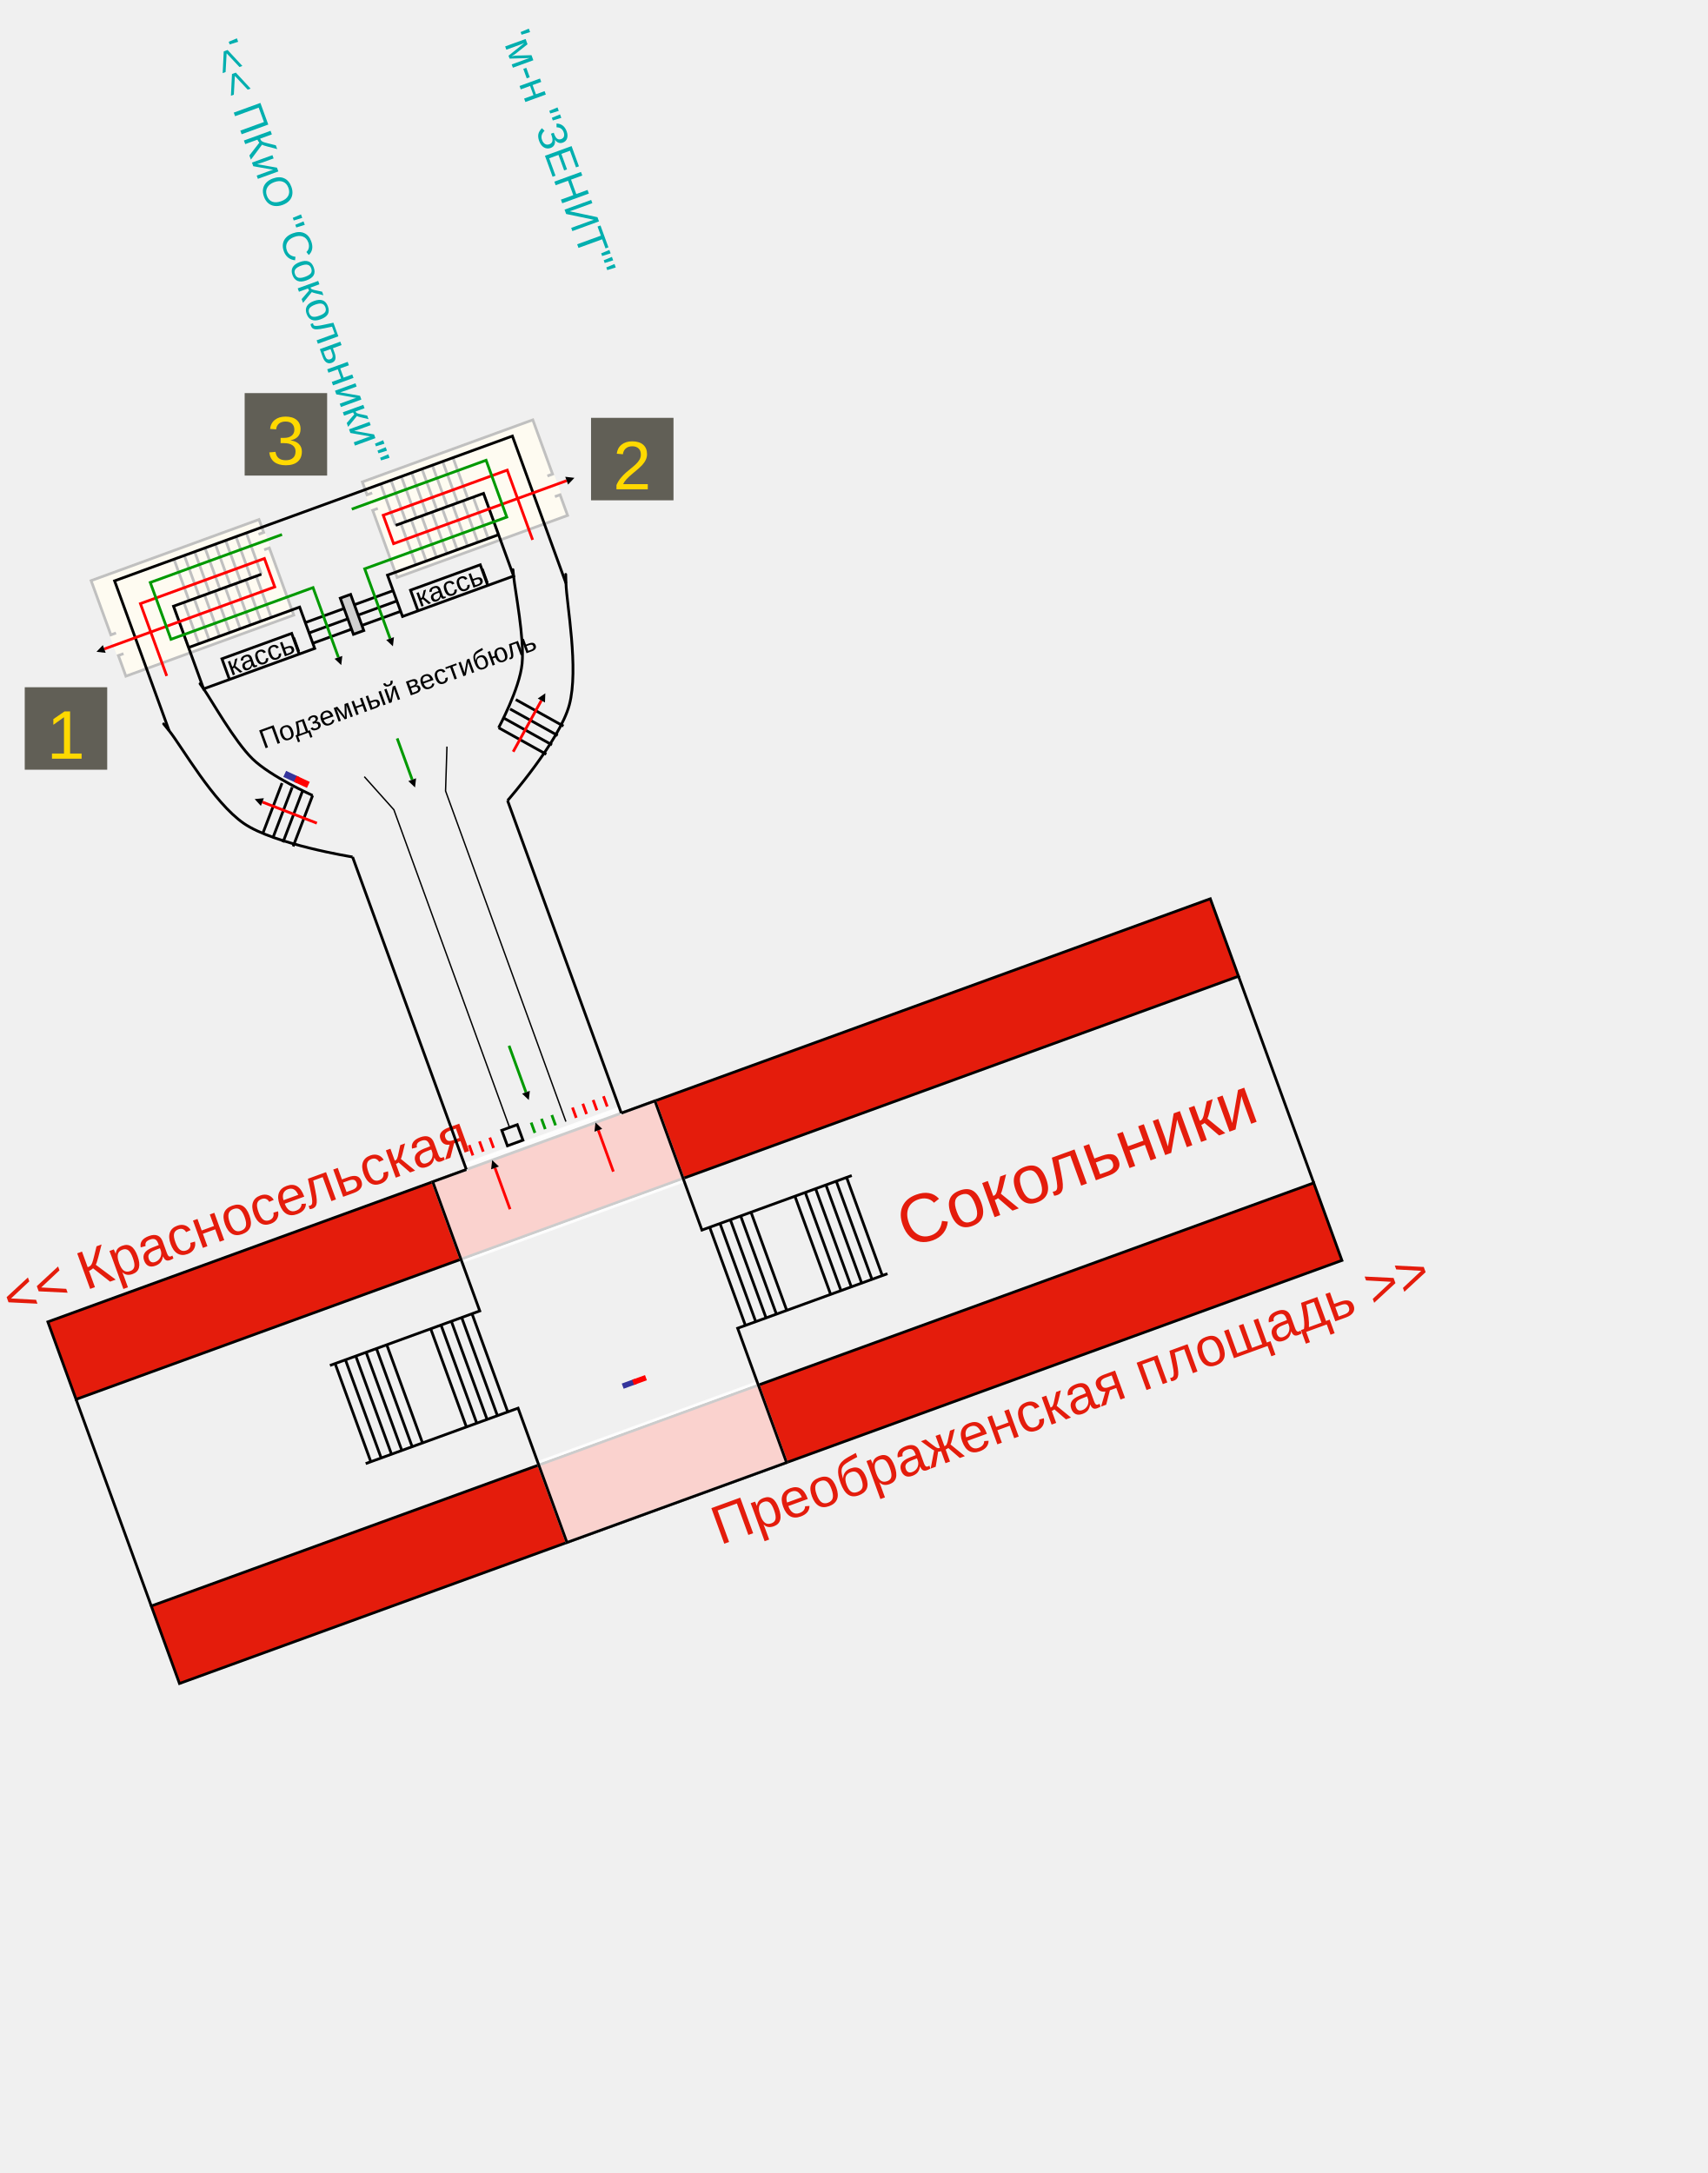
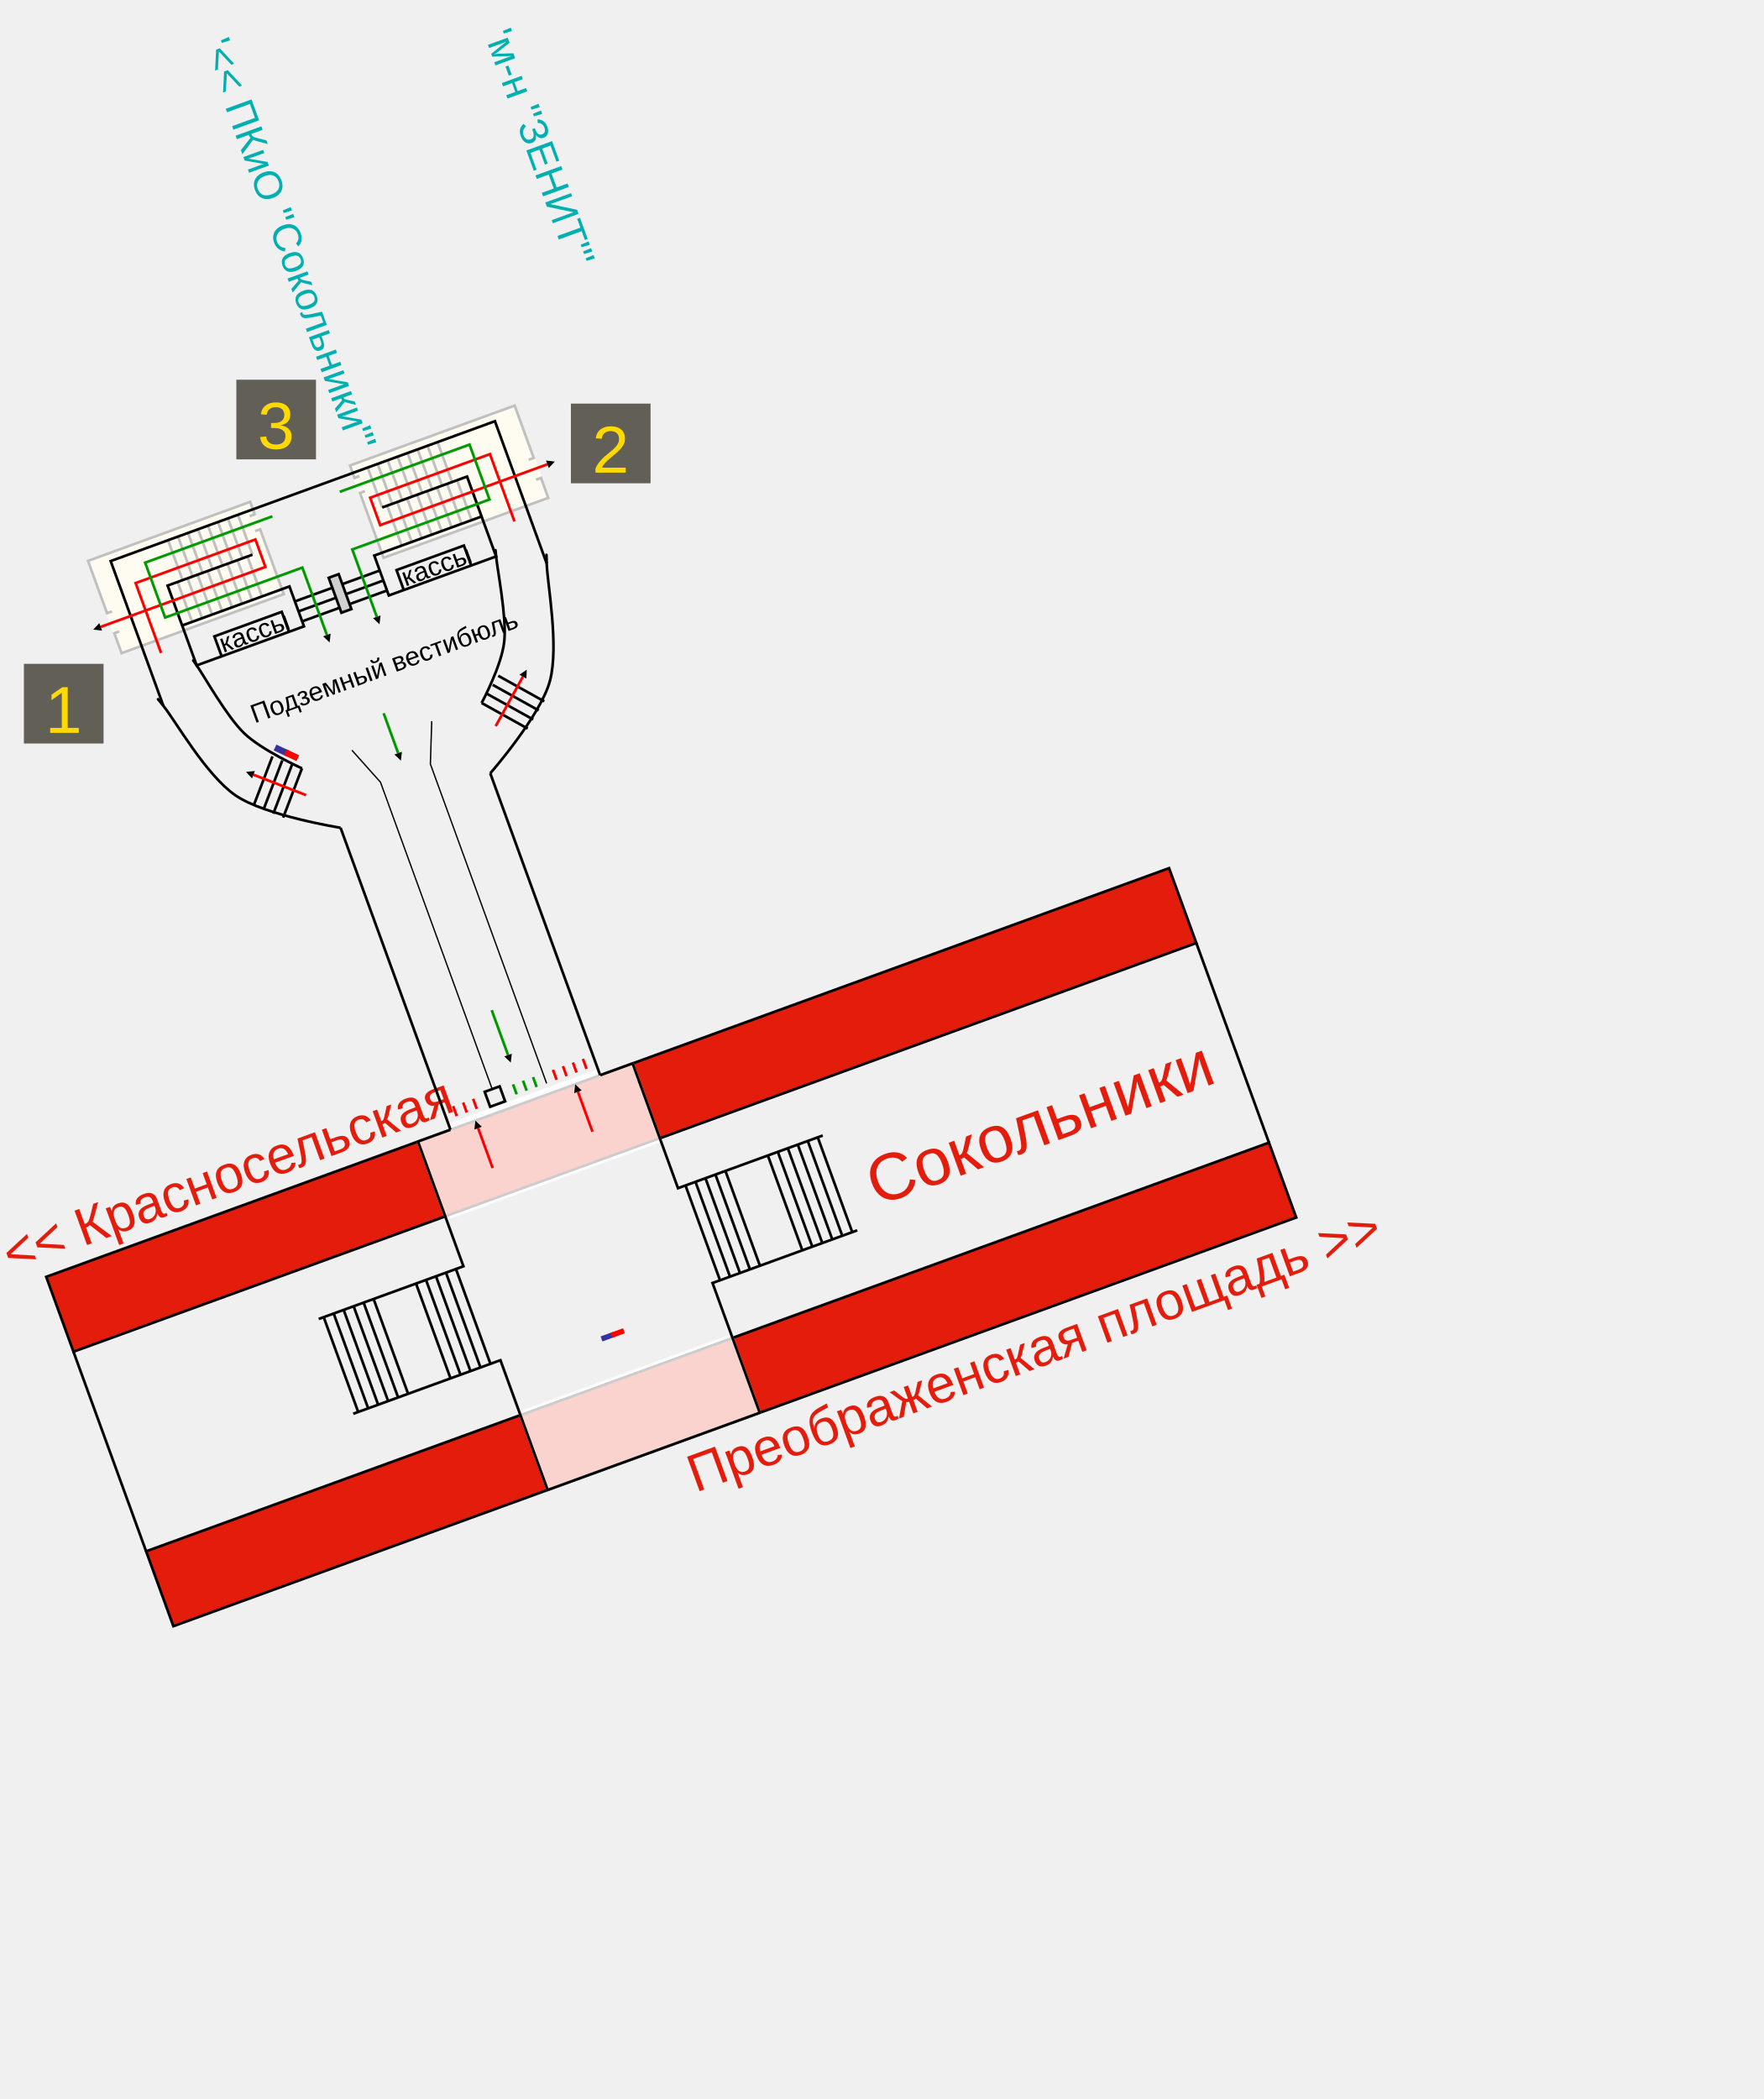
<svg xmlns="http://www.w3.org/2000/svg" baseProfile="full" height="100%" version="1.1" width="100%">
  <defs>
    <marker id="id294" markerHeight="3" markerUnits="strokeWidth" markerWidth="4" orient="auto" refX="0" refY="5" viewBox="0,0,10,10">
      <path d="M 0 0 L 10 5 L 0 10 z" />
    </marker>
  </defs>
-   <g>
+   <g transform="scale(0.5)">
    <rect fill="none" height="620" stroke="none" stroke-width="0" width="500" x="0" y="0" />
    <g transform="rotate(-20.0,250,310)">
      <polygon fill="#e41c0c" points="-27,391 423,391 423,421 -27,421" stroke="#000000" stroke-width="1" />
      <polygon fill="#e41c0c" points="-27,501 423,501 423,531 -27,531" stroke="#000000" stroke-width="1" />
      <text fill="#e41c0c" font-family="Arial" font-size="20" stroke="none" stroke-width="0" x="-39" y="385.0">&lt;&lt; Красносельская</text>
      <text fill="#e41c0c" font-family="Arial" font-size="20" stroke="none" stroke-width="0" x="175" y="551.0">Преображенская площадь &gt;&gt;</text>
      <text fill="#e41c0c" font-family="Arial" font-size="25" stroke="none" stroke-width="0" x="276" y="473.0">Сокольники</text>
      <polyline fill="none" points="-27,501 -27,421" stroke="#000000" stroke-width="1" />
      <polyline fill="none" points="423,501 423,421" stroke="#000000" stroke-width="1" />
    </g>
    <g fill="none" fill-opacity="0.8" stroke="#000000" stroke-opacity="0.8" transform="rotate(-20.0,250,310)">
      <polygon fill="#ffffff" points="122,391 135,391 135,389 195,389 195,391 208,391 208,422 122,422" stroke="#ffffff" stroke-width="1" />
      <polygon fill="#ffffff" points="123,500 208,500 208,531 123,531" stroke="#ffffff" stroke-width="1" />
    </g>
    <g fill="#ffffff" fill-opacity="1.0" stroke="#ffffff" stroke-opacity="1.0" transform="rotate(-20.0,250,310)">
      <polyline fill="none" points="266,441 208,441 208,391 195,391" stroke="#000000" stroke-width="1" />
      <polyline fill="none" points="64,441 122,441 122,391 135,391" stroke="#000000" stroke-width="1" />
      <polyline fill="none" points="64,479 123,479 123,531 208,531 208,479 266,479" stroke="#000000" stroke-width="1" />
      <line stroke="#000000" stroke-width="1" x1="264" x2="264" y1="441" y2="479" />
      <line stroke="#000000" stroke-width="1" x1="260" x2="260" y1="441" y2="479" />
      <line stroke="#000000" stroke-width="1" x1="256" x2="256" y1="441" y2="479" />
      <line stroke="#000000" stroke-width="1" x1="252" x2="252" y1="441" y2="479" />
      <line stroke="#000000" stroke-width="1" x1="248" x2="248" y1="441" y2="479" />
      <line stroke="#000000" stroke-width="1" x1="244" x2="244" y1="441" y2="479" />
      <line stroke="#000000" stroke-width="1" x1="211" x2="211" y1="441" y2="479" />
      <line stroke="#000000" stroke-width="1" x1="215" x2="215" y1="441" y2="479" />
      <line stroke="#000000" stroke-width="1" x1="219" x2="219" y1="441" y2="479" />
      <line stroke="#000000" stroke-width="1" x1="223" x2="223" y1="441" y2="479" />
      <line stroke="#000000" stroke-width="1" x1="227" x2="227" y1="441" y2="479" />
      <line stroke="#000000" stroke-width="1" x1="119" x2="119" y1="441" y2="479" />
      <line stroke="#000000" stroke-width="1" x1="115" x2="115" y1="441" y2="479" />
      <line stroke="#000000" stroke-width="1" x1="111" x2="111" y1="441" y2="479" />
      <line stroke="#000000" stroke-width="1" x1="107" x2="107" y1="441" y2="479" />
      <line stroke="#000000" stroke-width="1" x1="103" x2="103" y1="441" y2="479" />
      <line stroke="#000000" stroke-width="1" x1="66" x2="66" y1="479" y2="441" />
      <line stroke="#000000" stroke-width="1" x1="70" x2="70" y1="479" y2="441" />
      <line stroke="#000000" stroke-width="1" x1="74" x2="74" y1="479" y2="441" />
      <line stroke="#000000" stroke-width="1" x1="78" x2="78" y1="479" y2="441" />
      <line stroke="#000000" stroke-width="1" x1="82" x2="82" y1="479" y2="441" />
      <line stroke="#000000" stroke-width="1" x1="86" x2="86" y1="479" y2="441" />
      <polygon fill="#34349c" points="166,484 162,484 162,485 166,485" stroke="#34349c" stroke-width="1" />
      <polygon fill="#ff0000" points="170,484 166,484 166,485 170,485" stroke="#ff0000" stroke-width="1" />
      <polyline fill="none" points="135,391 135,270" stroke="#000000" stroke-width="1" />
      <polyline fill="none" points="195,391 195,270" stroke="#000000" stroke-width="1" />
      <polyline fill="none" marker-end="url(#id294)" points="145,410 145,394" stroke="#ff0000" stroke-width="1" />
      <polyline fill="none" marker-end="url(#id294)" points="185,410 185,394" stroke="#ff0000" stroke-width="1" />
      <polyline fill="none" marker-end="url(#id294)" points="165,354 165,372" stroke="#009900" stroke-width="1" />
      <polygon fill="#fefbf1" points="185,143 185,180 251,180 251,143" stroke="#fefbf1" stroke-width="1" />
      <polygon fill="#fefbf1" points="145,143 145,180 80,180 80,143" stroke="#fefbf1" stroke-width="1" />
      <polyline fill="none" points="249,164 251,164 251,143 185,143 185,148 187,148" stroke="#c0c0c0" stroke-width="1" />
      <polyline fill="none" points="187,154 185,154 185,180 251,180 251,172 249,172" stroke="#c0c0c0" stroke-width="1" />
      <polyline fill="none" points="143,148 145,148 145,143 80,143 80,164 82,164" stroke="#c0c0c0" stroke-width="1" />
      <polyline fill="none" points="82,172 80,172 80,180 145,180 145,154 143,154" stroke="#c0c0c0" stroke-width="1" />
      <line stroke="#c0c0c0" stroke-width="1" x1="105" x2="105" y1="178" y2="162" />
      <line stroke="#c0c0c0" stroke-width="1" x1="109" x2="109" y1="178" y2="162" />
      <line stroke="#c0c0c0" stroke-width="1" x1="113" x2="113" y1="178" y2="162" />
      <line stroke="#c0c0c0" stroke-width="1" x1="117" x2="117" y1="178" y2="162" />
      <line stroke="#c0c0c0" stroke-width="1" x1="121" x2="121" y1="178" y2="162" />
      <line stroke="#c0c0c0" stroke-width="1" x1="125" x2="125" y1="178" y2="162" />
      <line stroke="#c0c0c0" stroke-width="1" x1="129" x2="129" y1="178" y2="162" />
      <line stroke="#c0c0c0" stroke-width="1" x1="133" x2="133" y1="178" y2="162" />
      <line stroke="#c0c0c0" stroke-width="1" x1="137" x2="137" y1="178" y2="162" />
      <line stroke="#c0c0c0" stroke-width="1" x1="139" x2="139" y1="162" y2="146" />
      <line stroke="#c0c0c0" stroke-width="1" x1="135" x2="135" y1="162" y2="146" />
      <line stroke="#c0c0c0" stroke-width="1" x1="131" x2="131" y1="162" y2="146" />
      <line stroke="#c0c0c0" stroke-width="1" x1="127" x2="127" y1="162" y2="146" />
      <line stroke="#c0c0c0" stroke-width="1" x1="123" x2="123" y1="162" y2="146" />
      <line stroke="#c0c0c0" stroke-width="1" x1="119" x2="119" y1="162" y2="146" />
      <line stroke="#c0c0c0" stroke-width="1" x1="115" x2="115" y1="162" y2="146" />
      <line stroke="#c0c0c0" stroke-width="1" x1="111" x2="111" y1="162" y2="146" />
      <line stroke="#c0c0c0" stroke-width="1" x1="225" x2="225" y1="178" y2="162" />
      <line stroke="#c0c0c0" stroke-width="1" x1="221" x2="221" y1="178" y2="162" />
      <line stroke="#c0c0c0" stroke-width="1" x1="217" x2="217" y1="178" y2="162" />
      <line stroke="#c0c0c0" stroke-width="1" x1="213" x2="213" y1="178" y2="162" />
      <line stroke="#c0c0c0" stroke-width="1" x1="209" x2="209" y1="178" y2="162" />
      <line stroke="#c0c0c0" stroke-width="1" x1="205" x2="205" y1="178" y2="162" />
      <line stroke="#c0c0c0" stroke-width="1" x1="201" x2="201" y1="178" y2="162" />
      <line stroke="#c0c0c0" stroke-width="1" x1="197" x2="197" y1="178" y2="162" />
      <line stroke="#c0c0c0" stroke-width="1" x1="193" x2="193" y1="178" y2="162" />
      <line stroke="#c0c0c0" stroke-width="1" x1="191" x2="191" y1="162" y2="146" />
      <line stroke="#c0c0c0" stroke-width="1" x1="195" x2="195" y1="162" y2="146" />
      <line stroke="#c0c0c0" stroke-width="1" x1="199" x2="199" y1="162" y2="146" />
      <line stroke="#c0c0c0" stroke-width="1" x1="203" x2="203" y1="162" y2="146" />
      <line stroke="#c0c0c0" stroke-width="1" x1="207" x2="207" y1="162" y2="146" />
      <line stroke="#c0c0c0" stroke-width="1" x1="211" x2="211" y1="162" y2="146" />
      <line stroke="#c0c0c0" stroke-width="1" x1="215" x2="215" y1="162" y2="146" />
      <line stroke="#c0c0c0" stroke-width="1" x1="219" x2="219" y1="162" y2="146" />
      <polyline fill="none" points="242,203 242,146 88,146 88,204" stroke="#000000" stroke-width="1" />
      <polyline fill="none" points="225,178 182,178 182,194 225,194 225,162 191,162" stroke="#000000" stroke-width="1" />
      <polyline fill="none" points="139,162 105,162 105,194 148,194 148,178 105,178" stroke="#000000" stroke-width="1" />
      <path d="M242,203 C242,203 244.333,196.0 242,203 C239.667,210.0 235.833,233.833 228,245 C220.167,256.167 195,270 195,270 " fill="none" stroke="#000000" stroke-width="1" />
      <path d="M88,204 C88,204 85.667,197.167 88,204 C90.333,210.833 94.167,234.0 102,245 C109.833,256.0 135,270 135,270 " fill="none" stroke="#000000" stroke-width="1" />
      <path d="M225,194 C225,194 226.333,188.833 225,194 C223.667,199.167 221.0,216.667 217,225 C213.0,233.333 201,244 201,244 " fill="none" stroke="#000000" stroke-width="1" />
      <path d="M105,194 C105,194 103.667,189.0 105,194 C106.333,199.0 109.0,215.667 113,224 C117.0,232.333 129,244 129,244 " fill="none" stroke="#000000" stroke-width="1" />
      <line stroke="#000000" stroke-width="1" x1="116" x2="129" y1="259" y2="244" />
      <line stroke="#000000" stroke-width="1" x1="113.027" x2="126.027" y1="256.324" y2="241.324" />
      <line stroke="#000000" stroke-width="1" x1="110.054" x2="123.054" y1="253.648" y2="238.648" />
      <line stroke="#000000" stroke-width="1" x1="107.08" x2="120.08" y1="250.972" y2="235.972" />
      <line stroke="#000000" stroke-width="1" x1="214" x2="201" y1="259" y2="244" />
      <line stroke="#000000" stroke-width="1" x1="217.123" x2="204.123" y1="256.501" y2="241.501" />
      <line stroke="#000000" stroke-width="1" x1="220.247" x2="207.247" y1="254.002" y2="239.002" />
      <line stroke="#000000" stroke-width="1" x1="223.37" x2="210.37" y1="251.504" y2="236.504" />
      <line stroke="#000000" stroke-width="1" x1="148" x2="182" y1="192" y2="192" />
      <line stroke="#000000" stroke-width="1" x1="148" x2="182" y1="188" y2="188" />
      <line stroke="#000000" stroke-width="1" x1="148" x2="182" y1="184" y2="184" />
      <polygon fill="#d0d0d0" points="163,180 167,180 167,194 163,194" stroke="#000000" stroke-width="1" />
      <polyline fill="none" points="115,194 115,186 142,186 142,194" stroke="#000000" stroke-width="1" />
      <polyline fill="none" points="188,194 188,186 215,186 215,194" stroke="#000000" stroke-width="1" />
      <text fill="#000000" font-family="Arial" font-size="10" stroke="none" stroke-width="0" x="116" y="193.0">кассы</text>
      <text fill="#000000" font-family="Arial" font-size="10" stroke="none" stroke-width="0" x="189" y="193.0">кассы</text>
      <polygon fill="none" points="152,382 152,388 158,388 158,382" stroke="#000000" stroke-width="1" />
      <polyline fill="none" points="155,382 155,259 149,244" stroke="#000000" stroke-width="0.5" />
      <polyline fill="none" points="175,387 175,259 181,244" stroke="#000000" stroke-width="0.5" />
      <line stroke="#009900" stroke-width="1" x1="163" x2="163" y1="383" y2="387" />
      <line stroke="#009900" stroke-width="1" x1="167" x2="167" y1="383" y2="387" />
      <line stroke="#009900" stroke-width="1" x1="171" x2="171" y1="383" y2="387" />
      <line stroke="#ff0000" stroke-width="1" x1="179" x2="179" y1="383" y2="387" />
      <line stroke="#ff0000" stroke-width="1" x1="183" x2="183" y1="383" y2="387" />
      <line stroke="#ff0000" stroke-width="1" x1="187" x2="187" y1="383" y2="387" />
      <line stroke="#ff0000" stroke-width="1" x1="191" x2="191" y1="383" y2="387" />
      <line stroke="#ff0000" stroke-width="1" x1="139" x2="139" y1="383" y2="387" />
      <line stroke="#ff0000" stroke-width="1" x1="143" x2="143" y1="383" y2="387" />
      <line stroke="#ff0000" stroke-width="1" x1="147" x2="147" y1="383" y2="387" />
      <polyline fill="none" marker-end="url(#id294)" points="236,184 236,157 188,157 188,168 239,168 255,168" stroke="#ff0000" stroke-width="1" />
      <polyline fill="none" marker-end="url(#id294)" points="94,185 94,157 142,157 142,168 91,168 76,168" stroke="#ff0000" stroke-width="1" />
      <polyline fill="none" marker-end="url(#id294)" points="127,254 111,240" stroke="#ff0000" stroke-width="1" />
      <polyline fill="none" marker-end="url(#id294)" points="203,254 219,240" stroke="#ff0000" stroke-width="1" />
      <polyline fill="none" marker-end="url(#id294)" points="151,151 100,151 100,173 155,173 155,200" stroke="#009900" stroke-width="1" />
      <polyline fill="none" marker-end="url(#id294)" points="178,151 230,151 230,173 175,173 175,200" stroke="#009900" stroke-width="1" />
      <polyline fill="none" marker-end="url(#id294)" points="165,235 165,251" stroke="#009900" stroke-width="1" />
      <text fill="#000000" font-family="Arial" font-size="10" stroke="none" stroke-width="0" x="118" y="222.0">Подземный вестибюль</text>
      <polygon fill="#34349c" points="126,236 123,233 122,234 125,237" stroke="#34349c" stroke-width="1" />
      <polygon fill="#ff0000" points="129,239 126,236 125,237 128,240" stroke="#ff0000" stroke-width="1" />
      <text fill="#00afaf" font-family="Arial" font-size="15" stroke="none" stroke-width="0" transform="rotate(90.0,202,-25)" x="202" y="-10.0">'&lt;&lt; ПКиО "Сокольники"'</text>
      <text fill="#00afaf" font-family="Arial" font-size="15" stroke="none" stroke-width="0" transform="rotate(90.0,303,8)" x="303" y="23.0">'м-н "ЗЕНИТ"'</text>
    </g>
    <g>
      <rect fill="#615f56" height="30" stroke="none" stroke-width="0" width="30" x="9" y="250" />
      <rect fill="#615f56" height="30" stroke="none" stroke-width="0" width="30" x="215" y="152" />
      <rect fill="#615f56" height="30" stroke="none" stroke-width="0" width="30" x="89" y="143" />
      <text fill="#ffd900" font-family="Arial" font-size="25" stroke="none" stroke-width="0" x="17" y="276.0">1</text>
      <text fill="#ffd900" font-family="Arial" font-size="25" stroke="none" stroke-width="0" x="223" y="178.0">2</text>
      <text fill="#ffd900" font-family="Arial" font-size="25" stroke="none" stroke-width="0" x="97" y="169.0">3</text>
    </g>
  </g>
</svg>
